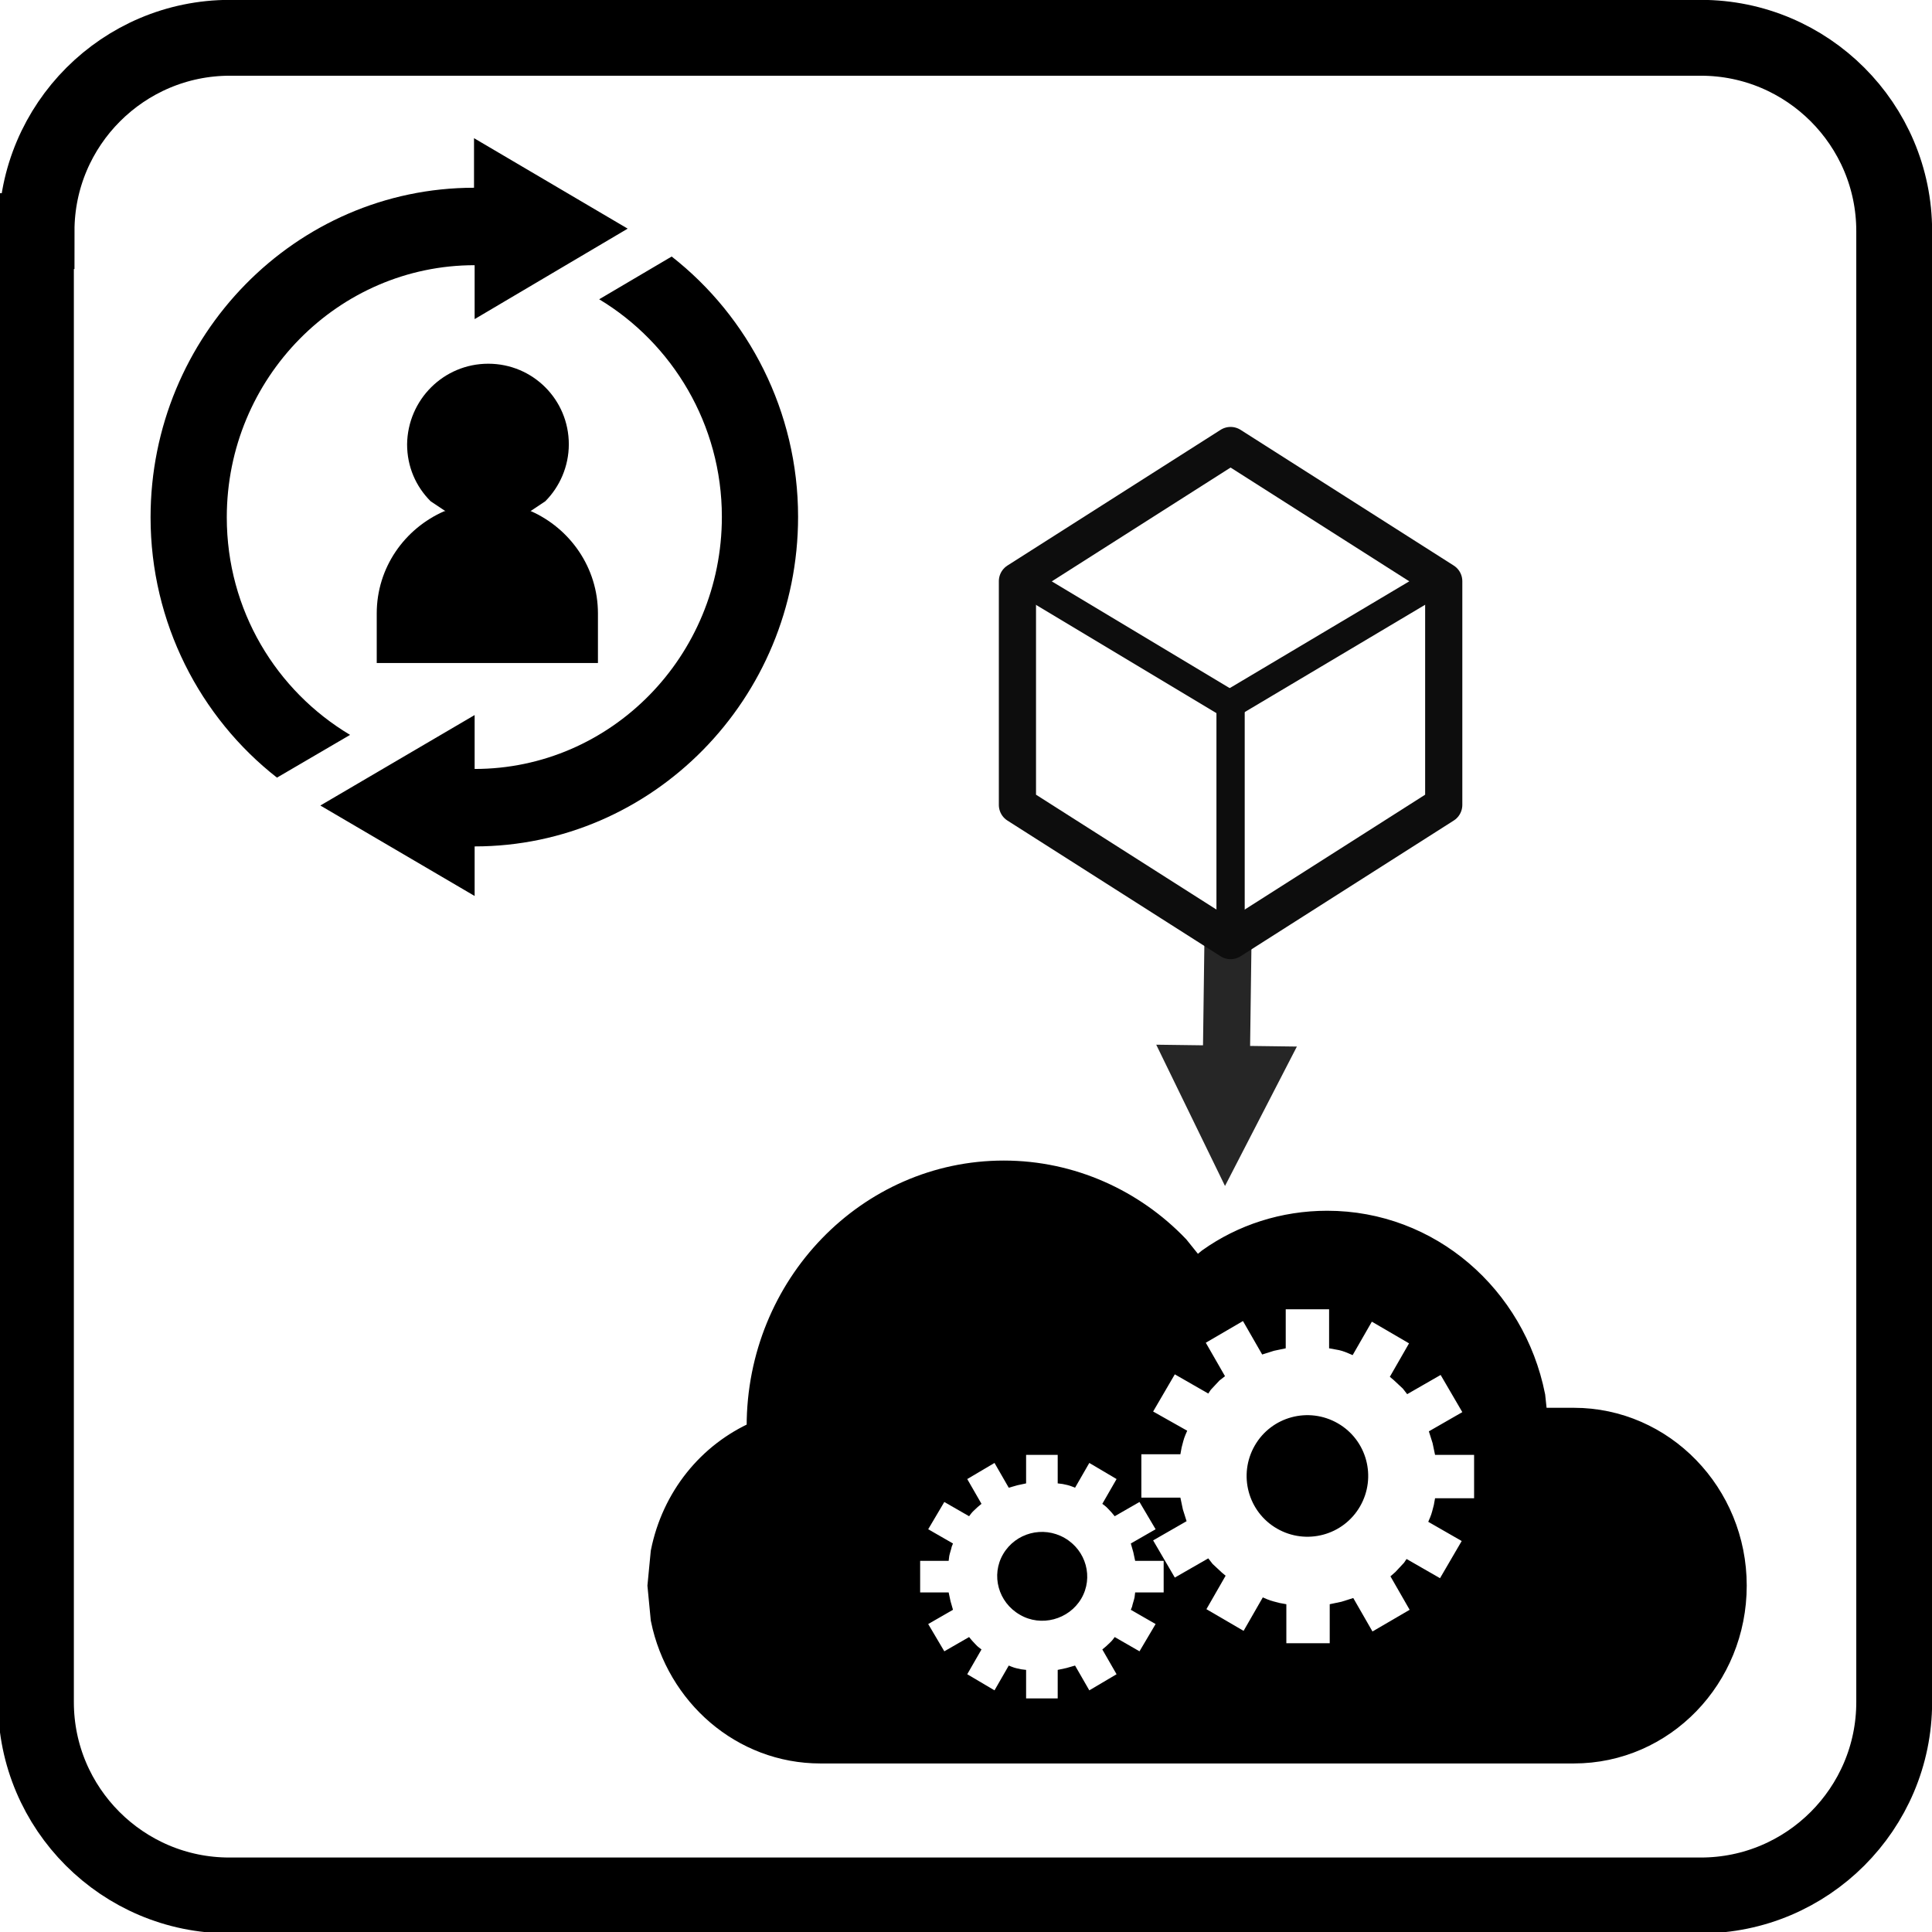
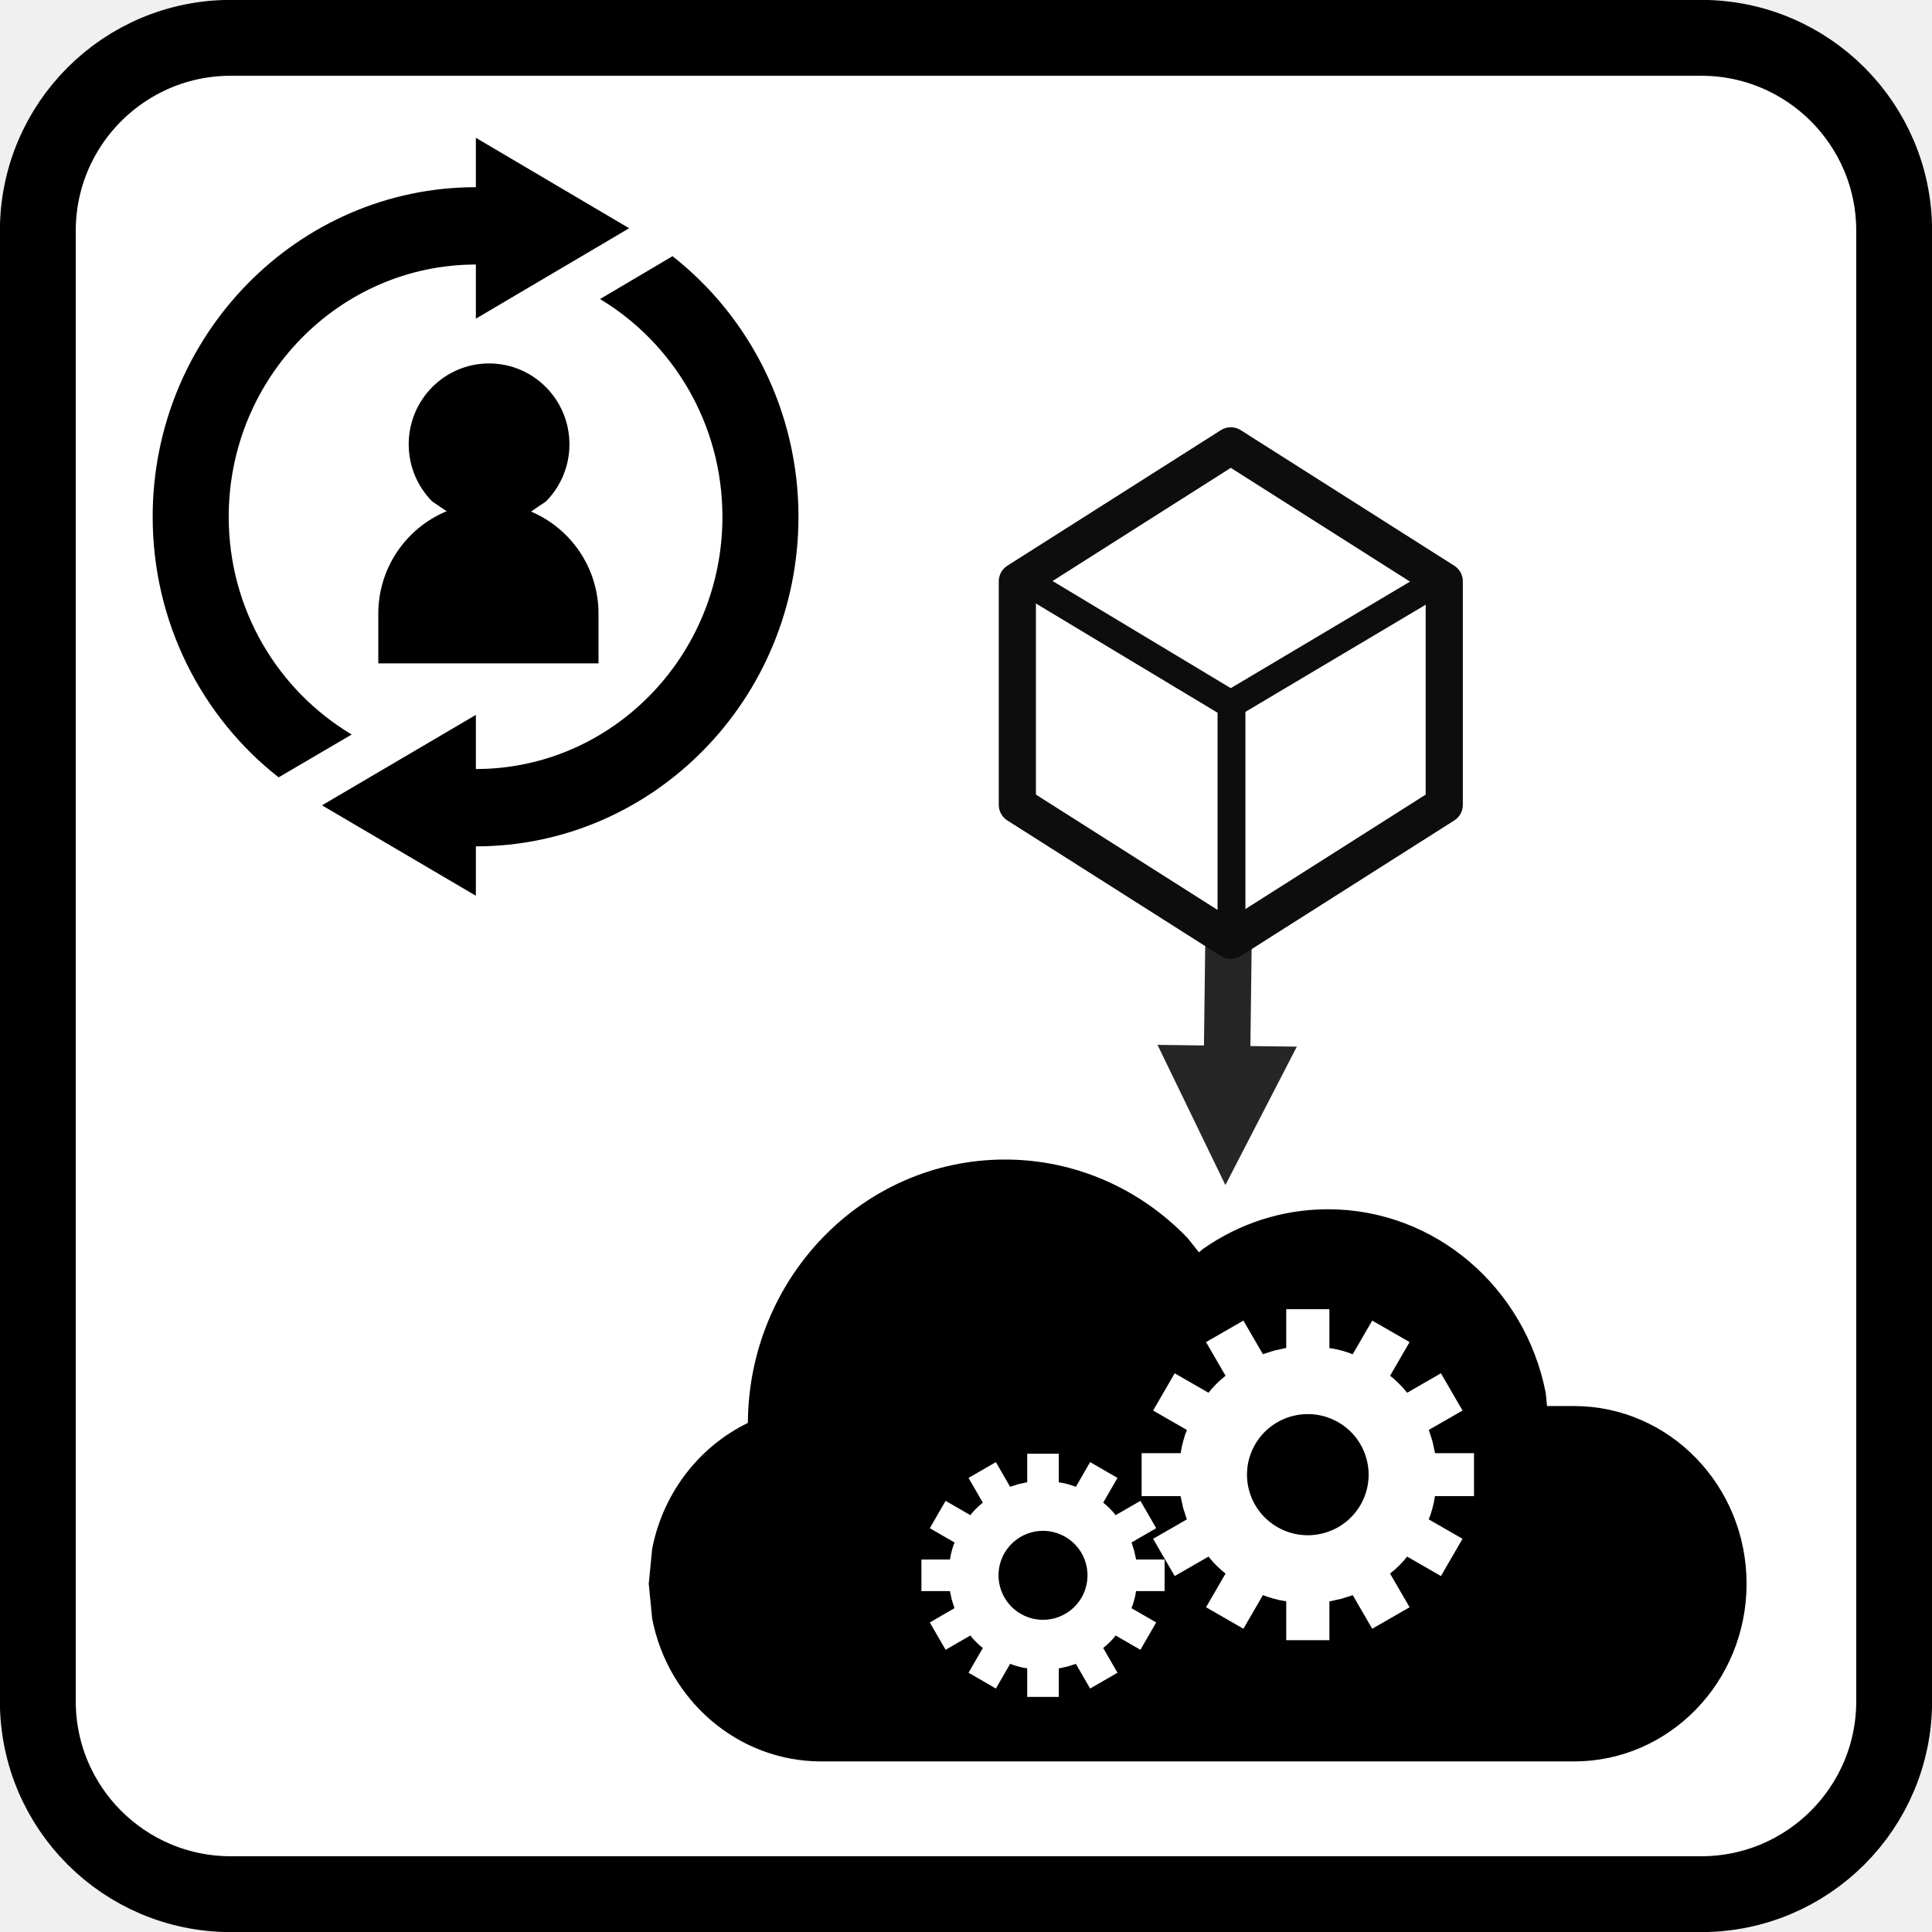
- <svg xmlns="http://www.w3.org/2000/svg" xmlns:xlink="http://www.w3.org/1999/xlink" version="1.1" id="Ebene_1" x="0px" y="0px" viewBox="0 0 311.8 311.8" style="enable-background:new 0 0 311.8 311.8;" xml:space="preserve">
-   <style type="text/css">
- 	.st0{clip-path:url(#SVGID_2_);fill-rule:evenodd;clip-rule:evenodd;fill:#FFFFFF;}
- 	.st1{clip-path:url(#SVGID_4_);fill:none;stroke:#000000;stroke-width:12.24;stroke-miterlimit:10;}
- 	.st2{fill:#262626;}
- 	.st3{clip-path:url(#SVGID_6_);fill-rule:evenodd;clip-rule:evenodd;fill:#FFFFFF;}
- 	
- 		.st4{clip-path:url(#SVGID_8_);fill:none;stroke:#0D0D0D;stroke-width:6;stroke-linecap:round;stroke-linejoin:round;stroke-miterlimit:10;}
- 	.st5{fill:none;stroke:#0D0D0D;stroke-width:4.56;stroke-miterlimit:10;}
- 	.st6{fill-rule:evenodd;clip-rule:evenodd;}
- 	.st7{fill:none;stroke:#000000;stroke-width:6;stroke-miterlimit:10;}
- 	.st8{fill-rule:evenodd;clip-rule:evenodd;fill:#FFFFFF;}
- </style>
-   <g>
-     <defs>
-       <rect id="SVGID_1_" y="0" width="311.8" height="311.8" />
-     </defs>
-     <clipPath id="SVGID_2_">
-       <use xlink:href="#SVGID_1_" style="overflow:visible;" />
+ <svg xmlns="http://www.w3.org/2000/svg" width="1430" height="1430" xml:space="preserve" overflow="hidden">
+   <defs>
+     <clipPath id="clip0">
+       <rect x="-1" y="0" width="1430" height="1430" />
    </clipPath>
-     <rect y="0" class="st0" width="311.8" height="311.8" />
+   </defs>
+   <g clip-path="url(#clip0)" transform="translate(1 0)">
+     <path d="M27 170.841C27 91.952 90.952 28 169.841 28L1258.16 28C1337.05 28 1401 91.952 1401 170.841L1401 1259.16C1401 1338.05 1337.05 1402 1258.16 1402L169.841 1402C90.952 1402 27 1338.05 27 1259.16Z" stroke="#000000" stroke-width="56.146" stroke-miterlimit="8" fill="#FFFFFF" fill-rule="evenodd" />
+     <path d="M17.186-0.219 20.676 274-13.696 274.437-17.186 0.219ZM54.829 256.376 4.583 360.149-48.287 257.688Z" fill="#262626" transform="matrix(-1 0 0 1 910.583 517)" />
+     <path d="M910 330 1068 430.317 1068 595.683 910 696 752 595.683 752 430.317Z" stroke="#0D0D0D" stroke-width="27.5" stroke-linecap="round" stroke-linejoin="round" stroke-miterlimit="10" fill="#FFFFFF" fill-rule="evenodd" />
+     <path d="M910.5 513.5 910.5 696.599" stroke="#0D0D0D" stroke-width="20.625" stroke-miterlimit="8" fill="none" fill-rule="evenodd" />
+     <path d="M0 0 159.674 94.912" stroke="#0D0D0D" stroke-width="20.625" stroke-miterlimit="8" fill="none" fill-rule="evenodd" transform="matrix(-1 0 0 1 1066.17 428.5)" />
+     <path d="M755.5 428.5 913.346 523.412" stroke="#0D0D0D" stroke-width="20.625" stroke-miterlimit="8" fill="none" fill-rule="evenodd" />
+     <path d="M742.831 872C791.583 872 835.72 892.422 867.669 925.44L884.57 946.61 897.733 935.387C921.771 918.603 950.749 908.803 981.942 908.803 1054.73 908.803 1115.45 962.159 1129.5 1033.09L1131.58 1054.46 1164.04 1054.46C1226.98 1054.46 1278 1107.18 1278 1172.23L1278 1172.23C1278 1237.27 1226.98 1290 1164.04 1290L606.958 1290C551.888 1290 505.941 1249.63 495.315 1195.96L493 1172.23 495.315 1148.49C502.905 1110.16 528.516 1078.61 562.6 1063.71L567.047 1062.28 566.284 1054.46C566.284 953.688 645.327 872 742.831 872Z" stroke="#000000" stroke-width="27.5" stroke-miterlimit="8" fill-rule="evenodd" />
+     <path d="M360.994 269C393.848 269 420.48 295.796 420.48 328.852 420.48 345.379 413.822 360.342 403.057 371.173L391.983 378.686 392.224 378.734C421.475 391.183 442 420.326 442 454.292L441.999 491 279 491 279 454.292C279 420.326 299.525 391.183 328.777 378.734L329.778 378.531 318.932 371.173C308.167 360.342 301.509 345.379 301.509 328.852 301.509 295.796 328.141 269 360.994 269Z" fill-rule="evenodd" />
+     <path d="M351.22 235.865C351.22 195.794 351.22 195.794 351.22 195.794 250.519 195.794 168.287 279.459 168.287 382.5 168.287 451.194 204.786 511.081 259.314 543.667 205.225 575.371 205.225 575.371 205.225 575.371 148.499 530.896 112 460.882 112 382.5 112 248.195 219.297 138.549 351.22 138.549 351.22 102 351.22 102 351.22 102 464.673 168.933 464.673 168.933 464.673 168.933L351.22 235.865ZM496.775 189.629C443.126 221.334 443.126 221.334 443.126 221.334 497.214 253.919 533.713 313.806 533.713 382.5 533.713 485.541 451.921 569.207 351.22 569.207 351.22 529.135 351.22 529.135 351.22 529.135 237.327 596.068 237.327 596.068 237.327 596.068 351.22 663 351.22 663 351.22 663 351.22 626.451 351.22 626.451 351.22 626.451 482.703 626.451 590 517.246 590 382.5 590 304.119 553.501 234.104 496.775 189.629Z" fill-rule="evenodd" />
+     <path d="M742.477 1149.53C733.382 1165.29 738.779 1185.43 754.532 1194.52 770.285 1203.62 790.429 1198.22 799.524 1182.47 808.619 1166.72 803.222 1146.57 787.468 1137.48 771.715 1128.38 751.572 1133.78 742.477 1149.53ZM687.214 1131.12 698.901 1110.88 717.219 1121.45 718.736 1119.56C720.277 1117.82 721.894 1116.17 723.578 1114.62L726.452 1112.21 715.878 1093.9 736.122 1082.21 746.665 1100.48 752.908 1098.48 759.312 1097.09 759.312 1076 782.688 1076 782.688 1097.15 786.378 1097.79C788.614 1098.3 790.838 1098.91 793.041 1099.65L795.303 1100.53 805.878 1082.21 826.122 1093.9 815.546 1112.22 817.442 1113.74C819.18 1115.28 820.827 1116.89 822.383 1118.58L824.785 1121.45 843.099 1110.88 854.786 1131.12 836.525 1141.66 838.522 1147.91 839.914 1154.31 861 1154.31 861 1177.69 839.854 1177.69 839.21 1181.38C838.705 1183.61 838.087 1185.84 837.352 1188.04L836.469 1190.3 854.786 1200.88 843.099 1221.12 824.782 1210.55 823.264 1212.44C821.724 1214.18 820.107 1215.83 818.423 1217.38L815.549 1219.79 826.122 1238.1 805.878 1249.79 795.335 1231.53 789.093 1233.52 782.688 1234.91 782.688 1256 759.312 1256 759.312 1234.85 755.622 1234.21C753.386 1233.71 751.163 1233.09 748.959 1232.35L746.697 1231.47 736.122 1249.79 715.878 1238.1 726.454 1219.78 724.558 1218.26C722.821 1216.72 721.173 1215.11 719.618 1213.42L717.215 1210.55 698.901 1221.12 687.214 1200.88 705.475 1190.33 703.479 1184.09 702.086 1177.69 681 1177.69 681 1154.31 702.147 1154.31 702.791 1150.62C703.295 1148.39 703.914 1146.16 704.648 1143.96L705.531 1141.7Z" fill="#FFFFFF" fill-rule="evenodd" />
+     <path d="M928.018 1069.09C915.589 1090.53 922.965 1117.94 944.494 1130.32 966.023 1142.7 993.553 1135.36 1005.98 1113.92 1018.41 1092.47 1011.04 1065.06 989.507 1052.68 967.978 1040.3 940.448 1047.64 928.018 1069.09ZM852.492 1044.03 868.465 1016.47 893.499 1030.87 895.573 1028.29C897.679 1025.92 899.888 1023.68 902.189 1021.56L906.117 1018.29 891.667 993.366 919.333 977.458 933.742 1002.31 942.274 999.597 951.027 997.701 951.027 969 982.973 969 982.973 997.783 988.017 998.659C991.073 999.347 994.112 1000.19 997.123 1001.19L1000.21 1002.39 1014.67 977.458 1042.33 993.366 1027.88 1018.3 1030.47 1020.36C1032.85 1022.46 1035.1 1024.66 1037.22 1026.95L1040.51 1030.86 1065.53 1016.47 1081.51 1044.03 1056.55 1058.38 1059.28 1066.87 1061.18 1075.59 1090 1075.59 1090 1107.41 1061.1 1107.41 1060.22 1112.43C1059.53 1115.48 1058.69 1118.5 1057.68 1121.5L1056.47 1124.58 1081.51 1138.97 1065.53 1166.53 1040.5 1152.13 1038.43 1154.71C1036.32 1157.08 1034.11 1159.32 1031.81 1161.44L1027.88 1164.71 1042.33 1189.63 1014.67 1205.54 1000.26 1180.69 991.726 1183.4 982.973 1185.3 982.973 1214 951.027 1214 951.027 1185.22 945.984 1184.34C942.928 1183.65 939.889 1182.81 936.878 1181.81L933.786 1180.61 919.333 1205.54 891.667 1189.63 906.12 1164.7 903.53 1162.64C901.155 1160.54 898.903 1158.34 896.778 1156.05L893.494 1152.14 868.465 1166.53 852.492 1138.97 877.45 1124.62 874.721 1116.13 872.818 1107.41 844 1107.41 844 1075.59 872.9 1075.59 873.78 1070.57C874.47 1067.53 875.316 1064.5 876.319 1061.5L877.526 1058.42Z" fill="#FFFFFF" fill-rule="evenodd" />
  </g>
-   <g>
-     <defs>
-       <rect id="SVGID_3_" y="0" width="311.8" height="311.8" />
-     </defs>
-     <clipPath id="SVGID_4_">
-       <use xlink:href="#SVGID_3_" style="overflow:visible;" />
-     </clipPath>
-     <path class="st1" d="M5.9,37.3c0-17.2,14-31.2,31.2-31.2h237.4c17.2,0,31.2,14,31.2,31.2v237.4c0,17.2-14,31.2-31.2,31.2H37   c-17.2,0-31.2-14-31.2-31.2V37.3z" />
-   </g>
-   <path class="st2" d="M186.6,168.6l11.1,22.8l11.6-22.5L186.6,168.6z M194.9,112.8l-0.8,59.7l7.6,0.1l0.8-59.7L194.9,112.8z" />
-   <g>
-     <defs>
-       <polyline id="SVGID_5_" points="0,0 311.8,0 311.8,311.8 0,311.8   " />
-     </defs>
-     <clipPath id="SVGID_6_">
-       <use xlink:href="#SVGID_5_" style="overflow:visible;" />
-     </clipPath>
-     <polygon class="st3" points="198.6,71.9 233,93.8 233,129.9 198.6,151.8 164.2,129.9 164.2,93.8  " />
-   </g>
-   <g>
-     <defs>
-       <polyline id="SVGID_7_" points="0,0 311.8,0 311.8,311.8 0,311.8   " />
-     </defs>
-     <clipPath id="SVGID_8_">
-       <use xlink:href="#SVGID_7_" style="overflow:visible;" />
-     </clipPath>
-     <polygon class="st4" points="198.6,71.9 233,93.8 233,129.9 198.6,151.8 164.2,129.9 164.2,93.8  " />
-   </g>
-   <line class="st5" x1="198.6" y1="111.8" x2="198.6" y2="151.8" />
-   <line class="st5" x1="232.6" y1="93.4" x2="197.8" y2="114.1" />
-   <line class="st5" x1="164.6" y1="93.4" x2="199.1" y2="114.1" />
-   <path class="st6" d="M162,190.3c10.6,0,20.3,4.5,27.2,11.7l3.7,4.6l2.9-2.4c5.2-3.7,11.6-5.8,18.4-5.8c15.9,0,29.1,11.6,32.2,27.1  l0.5,4.7h7.1c13.7,0,24.9,11.5,24.9,25.7c0,14.2-11.1,25.7-24.9,25.7H132.4c-12,0-22-8.8-24.4-20.5l-0.5-5.2l0.5-5.2  c1.7-8.4,7.2-15.2,14.7-18.5l1-0.3l-0.2-1.7C123.5,208.1,140.8,190.3,162,190.3z" />
-   <path class="st7" d="M162,190.3c10.6,0,20.3,4.5,27.2,11.7l3.7,4.6l2.9-2.4c5.2-3.7,11.6-5.8,18.4-5.8c15.9,0,29.1,11.6,32.2,27.1  l0.5,4.7h7.1c13.7,0,24.9,11.5,24.9,25.7c0,14.2-11.1,25.7-24.9,25.7H132.4c-12,0-22-8.8-24.4-20.5l-0.5-5.2l0.5-5.2  c1.7-8.4,7.2-15.2,14.7-18.5l1-0.3l-0.2-1.7C123.5,208.1,140.8,190.3,162,190.3z" />
-   <path class="st6" d="M78.8,58.7c7.2,0,13,5.8,13,13c0,3.6-1.5,6.9-3.8,9.2l-2.4,1.6l0.1,0C92,85.3,96.5,91.6,96.5,99v8H60.8v-8  c0-7.4,4.5-13.7,10.9-16.5l0.2,0l-2.4-1.6c-2.4-2.4-3.8-5.6-3.8-9.2C65.8,64.5,71.6,58.7,78.8,58.7z" />
-   <path class="st6" d="M108.4,41.4c-11.7,6.9-11.7,6.9-11.7,6.9c11.8,7.1,19.8,20.2,19.8,35.1c0,22.5-17.9,40.7-39.9,40.7  c0-8.7,0-8.7,0-8.7C51.7,130,51.7,130,51.7,130c24.9,14.6,24.9,14.6,24.9,14.6c0-8,0-8,0-8c28.7,0,52.2-23.8,52.2-53.2  C128.8,66.4,120.8,51.1,108.4,41.4z M76.6,51.5c0-8.7,0-8.7,0-8.7c-22,0-40,18.2-40,40.7c0,15,8,28,19.9,35.1  c-11.8,6.9-11.8,6.9-11.8,6.9c-12.4-9.7-20.4-25-20.4-42c0-29.3,23.4-53.2,52.2-53.2c0-8,0-8,0-8c24.8,14.6,24.8,14.6,24.8,14.6  L76.6,51.5z" />
-   <path class="st8" d="M149.8,246.8l2.6-4.4l4,2.3l0.3-0.4c0.3-0.4,0.7-0.7,1.1-1.1l0.6-0.5l-2.3-4l4.4-2.6l2.3,4l1.4-0.4l1.4-0.3  v-4.6h5.1v4.6l0.8,0.1c0.5,0.1,1,0.2,1.5,0.4l0.5,0.2l2.3-4l4.4,2.6l-2.3,4l0.4,0.3c0.4,0.3,0.7,0.7,1.1,1.1l0.5,0.6l4-2.3l2.6,4.4  l-4,2.3l0.4,1.4l0.3,1.4h4.6v5.1h-4.6l-0.1,0.8c-0.1,0.5-0.3,1-0.4,1.5l-0.2,0.5l4,2.3l-2.6,4.4l-4-2.3l-0.3,0.4  c-0.3,0.4-0.7,0.7-1.1,1.1l-0.6,0.5l2.3,4l-4.4,2.6l-2.3-4l-1.4,0.4l-1.4,0.3v4.6h-5.1v-4.6l-0.8-0.1c-0.5-0.1-1-0.2-1.5-0.4  l-0.5-0.2l-2.3,4l-4.4-2.6l2.3-4l-0.4-0.3c-0.4-0.3-0.7-0.7-1.1-1.1l-0.5-0.6l-4,2.3l-2.6-4.4l4-2.3l-0.4-1.4l-0.3-1.4h-4.6v-5.1  h4.6l0.1-0.8c0.1-0.5,0.3-1,0.4-1.5l0.2-0.5L149.8,246.8z M161.9,250.8c-2,3.4-0.8,7.8,2.7,9.8c3.4,2,7.9,0.8,9.9-2.6  c2-3.4,0.8-7.8-2.7-9.8C168.3,246.2,163.9,247.4,161.9,250.8z" />
-   <path class="st8" d="M186.1,227.8l3.5-6l5.4,3.1l0.4-0.6c0.5-0.5,0.9-1,1.4-1.5l0.9-0.7l-3.1-5.4l6-3.5l3.1,5.4l1.9-0.6l1.9-0.4  v-6.3h7v6.3l1.1,0.2c0.7,0.1,1.3,0.3,2,0.6l0.7,0.3l3.1-5.4l6,3.5l-3.1,5.4l0.6,0.5c0.5,0.5,1,0.9,1.5,1.4l0.7,0.9l5.4-3.1l3.5,6  l-5.4,3.1l0.6,1.9l0.4,1.9h6.3v7h-6.3l-0.2,1.1c-0.2,0.7-0.3,1.3-0.6,2l-0.3,0.7l5.4,3.1l-3.5,6l-5.4-3.1l-0.4,0.6  c-0.5,0.5-0.9,1-1.4,1.5l-0.8,0.7l3.1,5.4l-6,3.5l-3.1-5.4l-1.9,0.6l-1.9,0.4v6.3h-7v-6.3l-1.1-0.2c-0.7-0.2-1.3-0.3-2-0.6l-0.7-0.3  l-3.1,5.4l-6-3.5l3.1-5.4l-0.6-0.5c-0.5-0.5-1-0.9-1.5-1.4l-0.7-0.9l-5.4,3.1l-3.5-6l5.4-3.1l-0.6-1.9l-0.4-1.9h-6.3v-7h6.3l0.2-1.1  c0.2-0.7,0.3-1.3,0.6-2l0.3-0.7L186.1,227.8z M202.5,233.3c-2.7,4.7-1.1,10.7,3.6,13.4c4.7,2.7,10.7,1.1,13.4-3.6  c2.7-4.7,1.1-10.7-3.6-13.4C211.2,227,205.2,228.6,202.5,233.3z" />
</svg>
